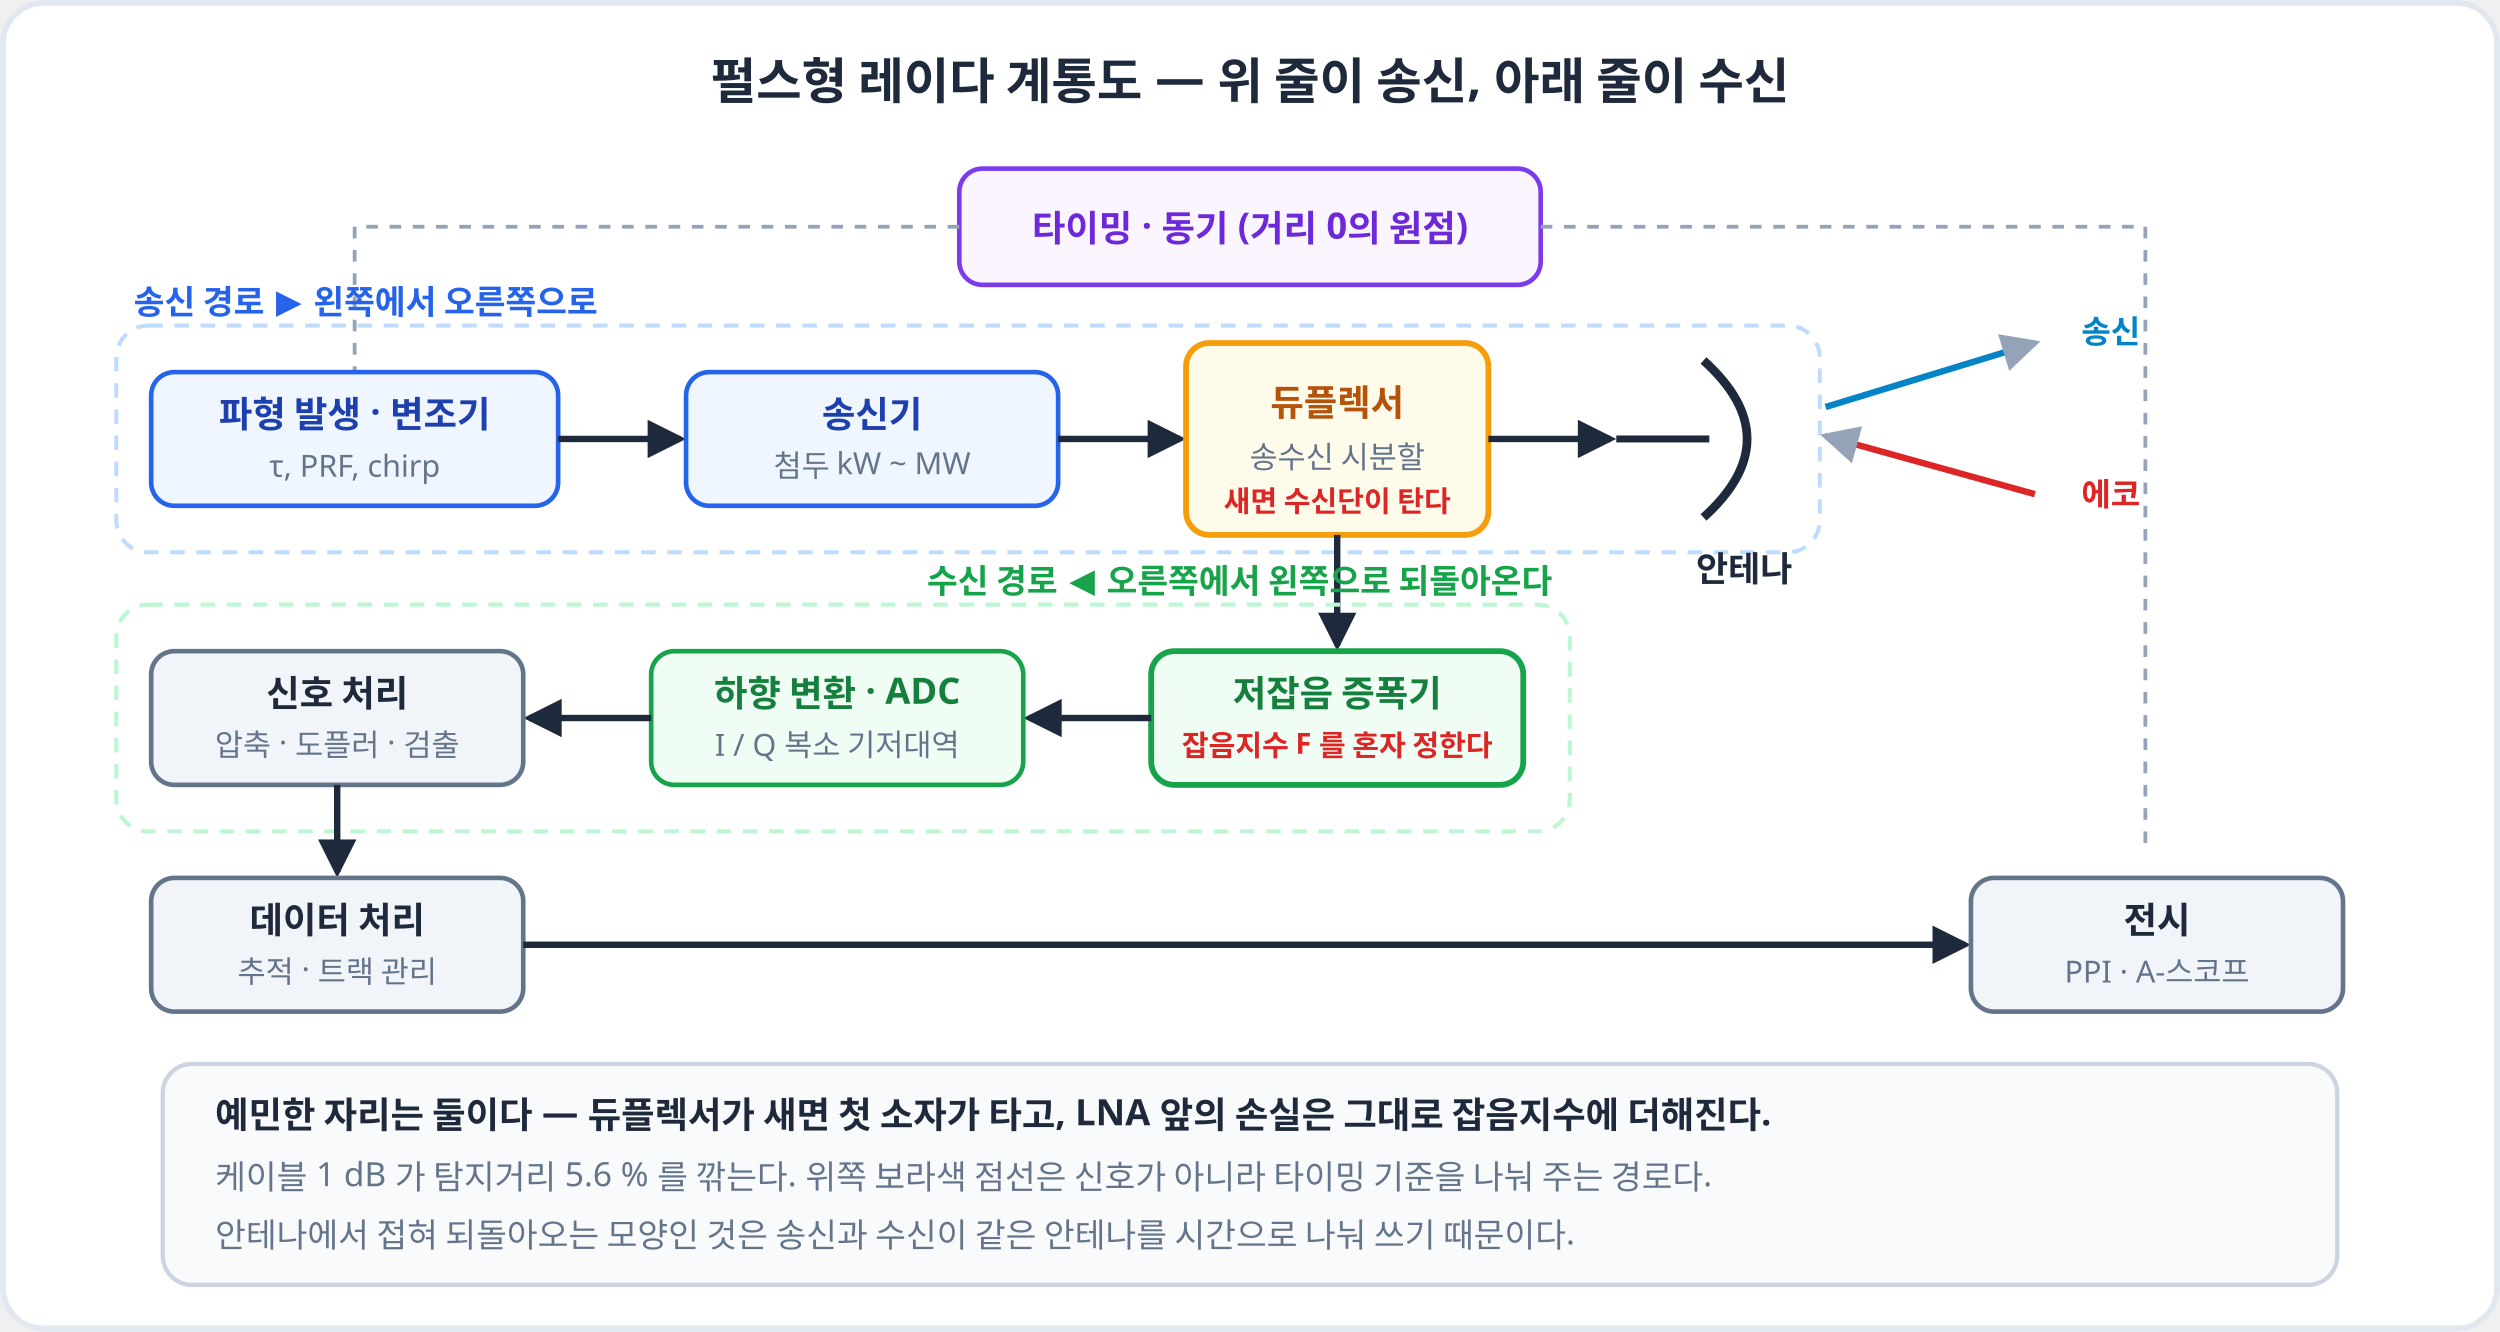
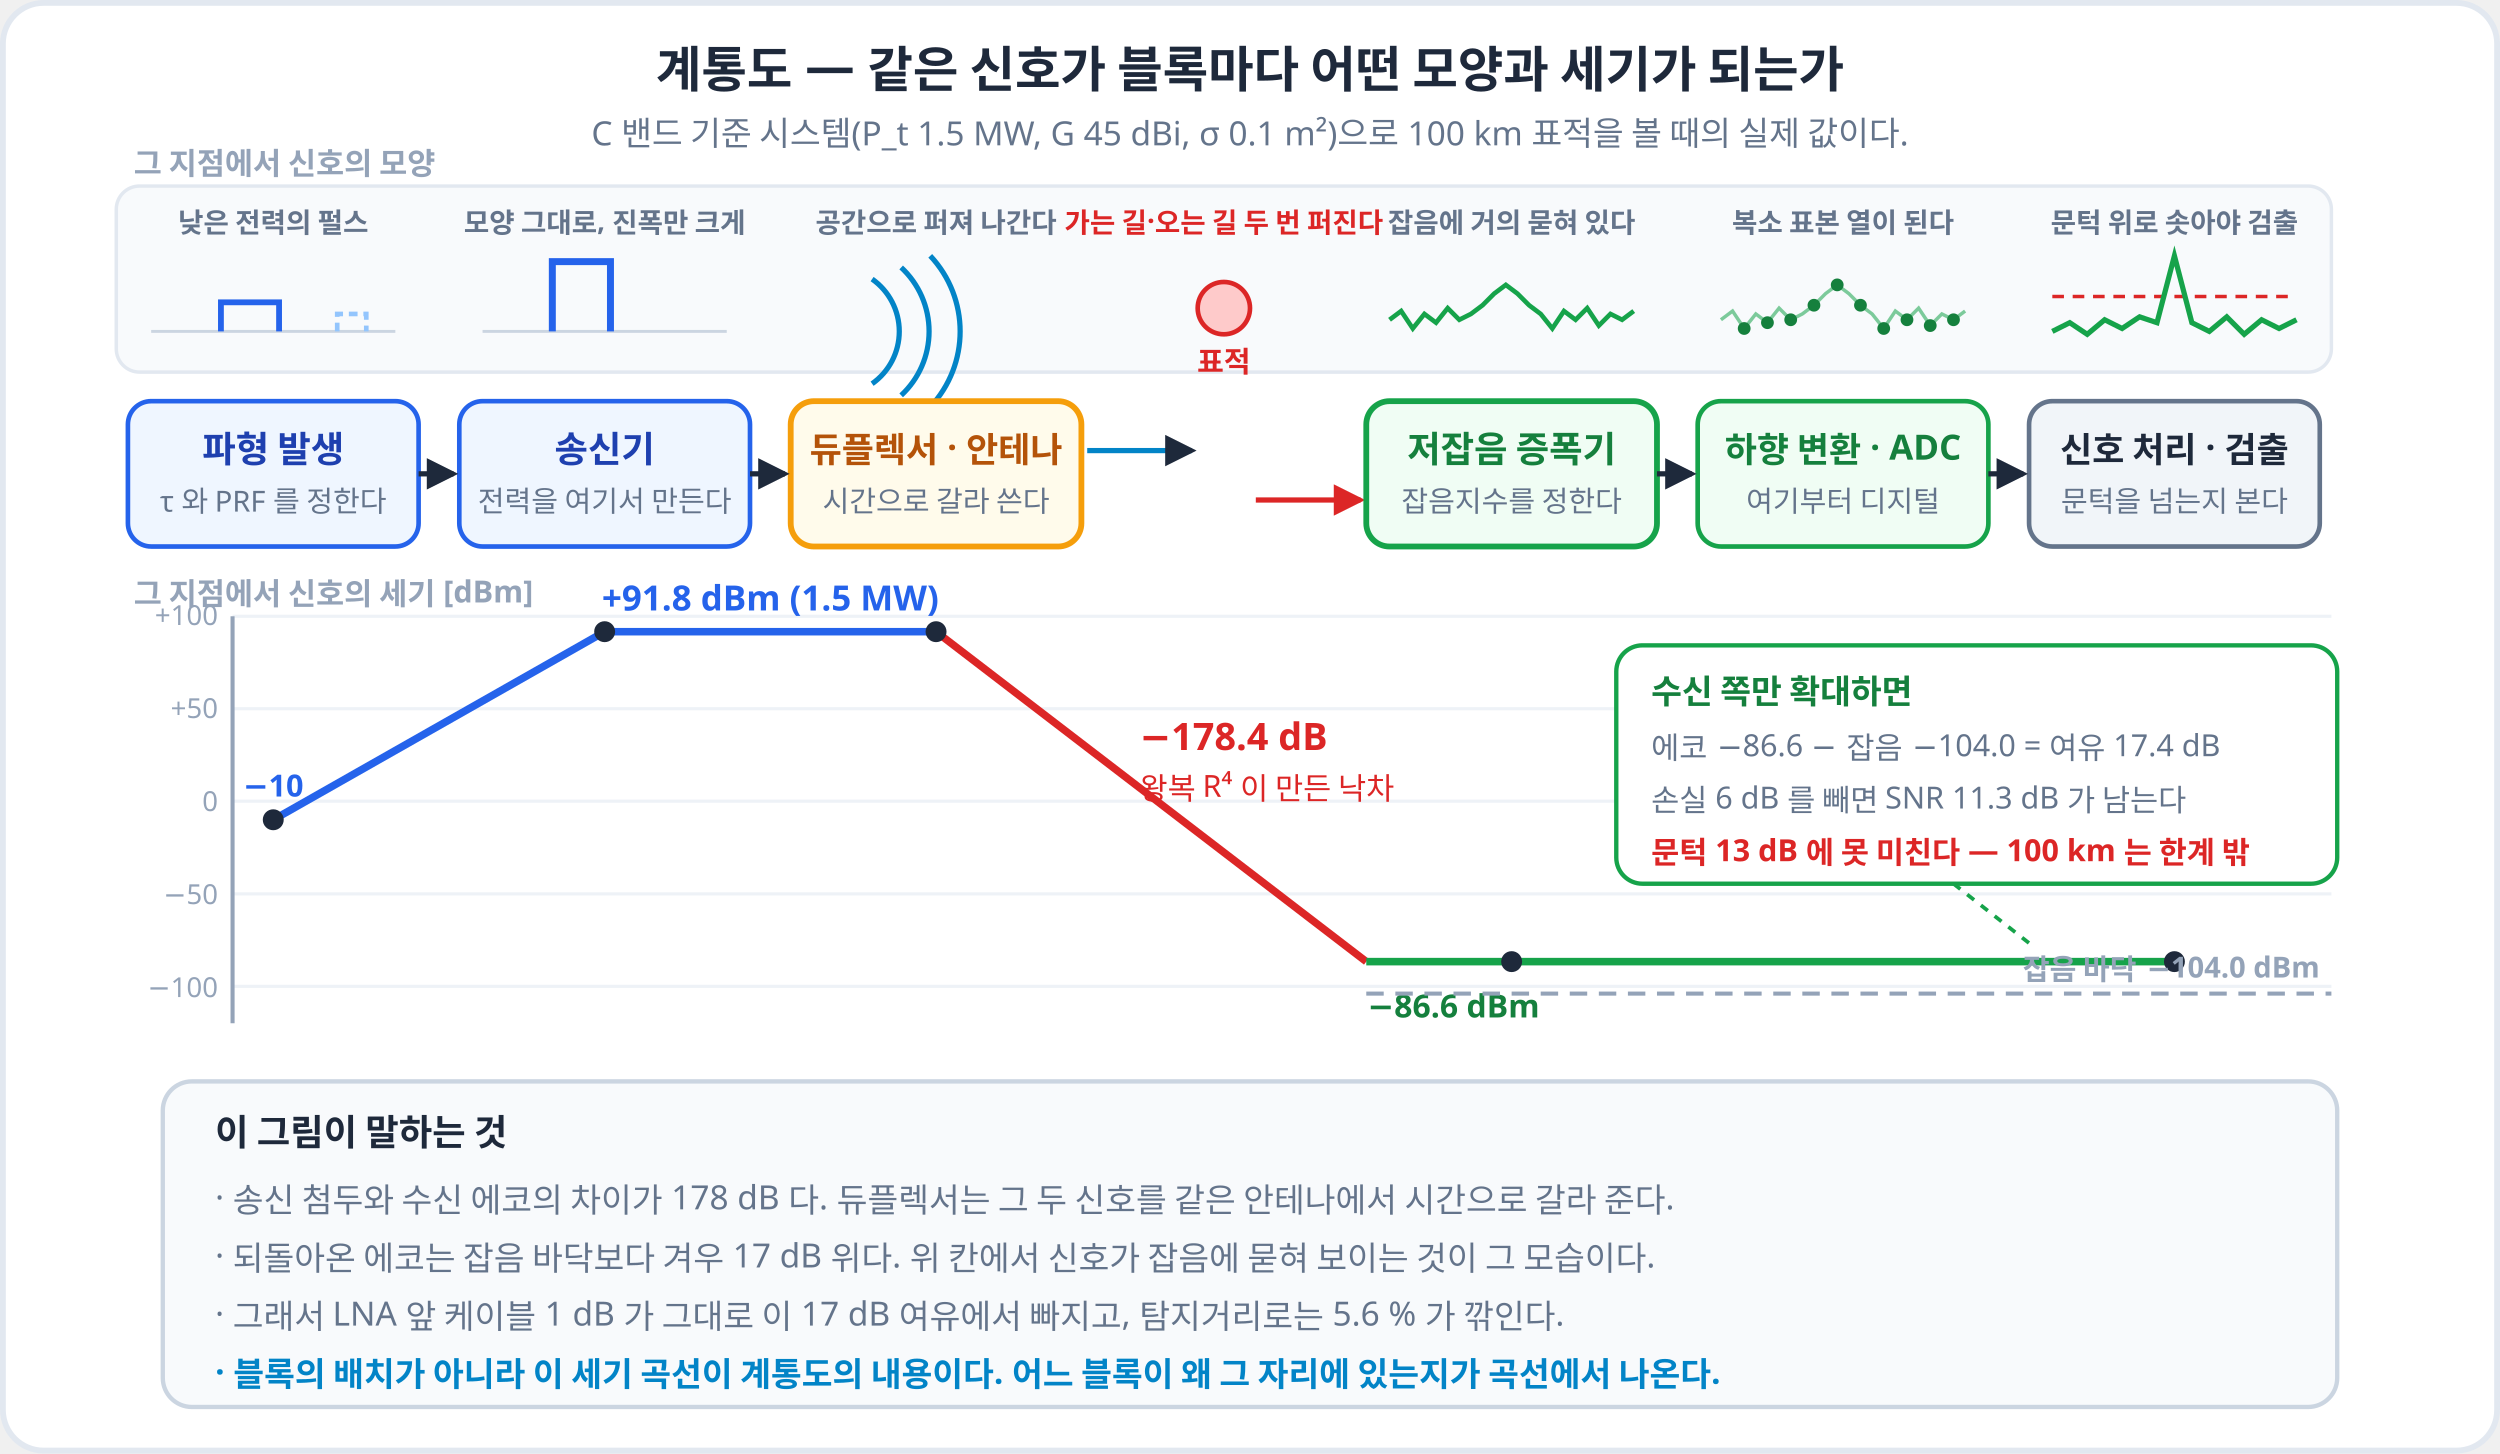
- <svg xmlns="http://www.w3.org/2000/svg" viewBox="0 0 860 458" font-family="Segoe UI, Malgun Gothic, Apple SD Gothic Neo, sans-serif">
+ <svg xmlns="http://www.w3.org/2000/svg" viewBox="0 0 860 500" font-family="Segoe UI, Malgun Gothic, Apple SD Gothic Neo, sans-serif">
  <defs>
    <marker id="b-dark" viewBox="0 0 10 10" refX="8.5" refY="5" markerWidth="6" markerHeight="6" orient="auto-start-reverse">
      <path d="M0,0 L10,5 L0,10 z" fill="#1e293b" />
    </marker>
-     <marker id="b-mute" viewBox="0 0 10 10" refX="8.5" refY="5" markerWidth="6" markerHeight="6" orient="auto-start-reverse">
-       <path d="M0,0 L10,5 L0,10 z" fill="#94a3b8" />
+     <marker id="b-red" viewBox="0 0 10 10" refX="8.5" refY="5" markerWidth="6" markerHeight="6" orient="auto-start-reverse">
+       <path d="M0,0 L10,5 L0,10 z" fill="#dc2626" />
    </marker>
  </defs>
-   <rect x="1" y="1" width="858" height="456" rx="14" fill="#ffffff" stroke="#e2e8f0" stroke-width="2" />
-   <text x="430" y="34" font-size="17" fill="#1e293b" text-anchor="middle" font-weight="700">펄스형 레이다 계통도 — 위 줄이 송신, 아래 줄이 수신</text>
-   <rect x="330" y="58" width="200" height="40" rx="8" fill="#faf5ff" stroke="#7c3aed" stroke-width="1.6" />
-   <text x="430" y="83" font-size="12.5" fill="#6d28d9" text-anchor="middle" font-weight="700">타이밍 · 동기 (거리 0의 원점)</text>
-   <g stroke="#94a3b8" stroke-width="1.3" stroke-dasharray="4 4">
-     <line x1="330" y1="78" x2="122" y2="78" />
-     <line x1="122" y1="78" x2="122" y2="128" />
-     <line x1="530" y1="78" x2="738" y2="78" />
-     <line x1="738" y1="78" x2="738" y2="290" />
+   <rect x="1" y="1" width="858" height="498" rx="14" fill="#ffffff" stroke="#e2e8f0" stroke-width="2" />
+   <text x="430" y="30" font-size="17" fill="#1e293b" text-anchor="middle" font-weight="700">계통도 — 같은 신호가 블록마다 어떤 모양과 세기가 되는가</text>
+   <text x="430" y="50" font-size="11.5" fill="#64748b" text-anchor="middle" font-weight="400">C 밴드 기준 시스템(P_t 1.5 MW, G 45 dBi, σ 0.1 m²)으로 100 km 표적을 볼 때의 실제 값이다.</text>
+   <rect x="40" y="64" width="762" height="64" rx="8" fill="#f8fafc" stroke="#e2e8f0" stroke-width="1.2" />
+   <text x="46" y="60" font-size="10.5" fill="#94a3b8" text-anchor="start" font-weight="700">그 지점에서 신호의 모양</text>
+   <text x="94" y="80" font-size="9.5" fill="#64748b" text-anchor="middle" font-weight="700">낮은 전력의 펄스</text>
+   <line x1="52" y1="114" x2="136" y2="114" stroke="#cbd5e1" stroke-width="1" />
+   <path d="M76,114 L76,104 L96,104 L96,114" fill="none" stroke="#2563eb" stroke-width="2" />
+   <path d="M116,114 L116,108 L126,108 L126,114" fill="none" stroke="#93c5fd" stroke-width="1.6" stroke-dasharray="3 2" />
+   <text x="208" y="80" font-size="9.5" fill="#64748b" text-anchor="middle" font-weight="700">모양 그대로, 진폭만 크게</text>
+   <line x1="166" y1="114" x2="250" y2="114" stroke="#cbd5e1" stroke-width="1" />
+   <path d="M190,114 L190,90 L210,90 L210,114" fill="none" stroke="#2563eb" stroke-width="2.4" />
+   <text x="322" y="80" font-size="9.5" fill="#64748b" text-anchor="middle" font-weight="700">공간으로 퍼져 나간다</text>
+   <g fill="none" stroke="#0284c7" stroke-width="1.8">
+     <path d="M300,96 A22,22 0 0 1 300,132" />
+     <path d="M310,92 A30,30 0 0 1 310,136" />
+     <path d="M320,88 A38,38 0 0 1 320,140" />
  </g>
-   <rect x="40" y="112" width="586" height="78" rx="11" fill="none" stroke="#bfdbfe" stroke-width="1.4" stroke-dasharray="5 4" />
-   <text x="46" y="108" font-size="11.5" fill="#2563eb" text-anchor="start" font-weight="700">송신 경로  ▶  왼쪽에서 오른쪽으로</text>
-   <rect x="52" y="128" width="140" height="46" rx="8" fill="#eff6ff" stroke="#2563eb" stroke-width="1.6" />
-   <text x="122" y="147" font-size="12.5" fill="#1e40af" text-anchor="middle" font-weight="700">파형 발생 · 변조기</text>
-   <text x="122" y="164" font-size="10.5" fill="#64748b" text-anchor="middle" font-weight="400">τ, PRF, chirp</text>
-   <line x1="192" y1="151" x2="234" y2="151" stroke="#1e293b" stroke-width="2.2" marker-end="url(#b-dark)" />
-   <rect x="236" y="128" width="128" height="46" rx="8" fill="#eff6ff" stroke="#2563eb" stroke-width="1.6" />
-   <text x="300" y="147" font-size="12.5" fill="#1e40af" text-anchor="middle" font-weight="700">송신기</text>
-   <text x="300" y="164" font-size="10.5" fill="#64748b" text-anchor="middle" font-weight="400">첨두 kW ~ MW</text>
-   <line x1="364" y1="151" x2="406" y2="151" stroke="#1e293b" stroke-width="2.2" marker-end="url(#b-dark)" />
-   <rect x="408" y="118" width="104" height="66" rx="8" fill="#fffbeb" stroke="#f59e0b" stroke-width="2" />
-   <text x="460" y="143" font-size="12.5" fill="#b45309" text-anchor="middle" font-weight="700">듀플렉서</text>
-   <text x="460" y="161" font-size="10.5" fill="#64748b" text-anchor="middle" font-weight="400">송수신 시분할</text>
-   <text x="460" y="176" font-size="10" fill="#dc2626" text-anchor="middle" font-weight="700">새면 수신단이 탄다</text>
-   <line x1="512" y1="151" x2="554" y2="151" stroke="#1e293b" stroke-width="2.2" marker-end="url(#b-dark)" />
-   <path d="M586,124 Q616,151 586,178" fill="none" stroke="#1e293b" stroke-width="3" />
-   <line x1="556" y1="151" x2="588" y2="151" stroke="#1e293b" stroke-width="2.4" />
-   <text x="600" y="200" font-size="12" fill="#1e293b" text-anchor="middle" font-weight="700">안테나</text>
-   <line x1="628" y1="140" x2="700" y2="118" stroke="#0284c7" stroke-width="2.2" marker-end="url(#b-mute)" />
-   <line x1="700" y1="170" x2="628" y2="150" stroke="#dc2626" stroke-width="2.2" marker-end="url(#b-mute)" />
-   <text x="716" y="118" font-size="11" fill="#0284c7" text-anchor="start" font-weight="700">송신</text>
-   <text x="716" y="174" font-size="11" fill="#dc2626" text-anchor="start" font-weight="700">에코</text>
-   <line x1="460" y1="184" x2="460" y2="222" stroke="#1e293b" stroke-width="2.2" marker-end="url(#b-dark)" />
-   <rect x="40" y="208" width="500" height="78" rx="11" fill="none" stroke="#bbf7d0" stroke-width="1.4" stroke-dasharray="5 4" />
-   <text x="534" y="204" font-size="11.5" fill="#16a34a" text-anchor="end" font-weight="700">수신 경로  ◀  오른쪽에서 왼쪽으로 되돌아온다</text>
-   <rect x="396" y="224" width="128" height="46" rx="8" fill="#f0fdf4" stroke="#16a34a" stroke-width="2" />
-   <text x="460" y="243" font-size="12.5" fill="#15803d" text-anchor="middle" font-weight="700">저잡음 증폭기</text>
-   <text x="460" y="260" font-size="10" fill="#dc2626" text-anchor="middle" font-weight="700">잡음지수 F 를 혼자 정한다</text>
-   <line x1="396" y1="247" x2="354" y2="247" stroke="#1e293b" stroke-width="2.2" marker-end="url(#b-dark)" />
-   <rect x="224" y="224" width="128" height="46" rx="8" fill="#f0fdf4" stroke="#16a34a" stroke-width="1.6" />
-   <text x="288" y="243" font-size="12.5" fill="#15803d" text-anchor="middle" font-weight="700">하향 변환 · ADC</text>
-   <text x="288" y="260" font-size="10.5" fill="#64748b" text-anchor="middle" font-weight="400">I / Q 복소 기저대역</text>
-   <line x1="224" y1="247" x2="182" y2="247" stroke="#1e293b" stroke-width="2.2" marker-end="url(#b-dark)" />
-   <rect x="52" y="224" width="128" height="46" rx="8" fill="#f1f5f9" stroke="#64748b" stroke-width="1.6" />
-   <text x="116" y="243" font-size="12.5" fill="#1e293b" text-anchor="middle" font-weight="700">신호 처리</text>
-   <text x="116" y="260" font-size="10.5" fill="#64748b" text-anchor="middle" font-weight="400">압축 · 도플러 · 검출</text>
-   <line x1="116" y1="270" x2="116" y2="300" stroke="#1e293b" stroke-width="2.2" marker-end="url(#b-dark)" />
-   <rect x="52" y="302" width="128" height="46" rx="8" fill="#f1f5f9" stroke="#64748b" stroke-width="1.6" />
-   <text x="116" y="321" font-size="12.5" fill="#1e293b" text-anchor="middle" font-weight="700">데이터 처리</text>
-   <text x="116" y="338" font-size="10.5" fill="#64748b" text-anchor="middle" font-weight="400">추적 · 트랙 관리</text>
-   <line x1="180" y1="325" x2="676" y2="325" stroke="#1e293b" stroke-width="2.2" marker-end="url(#b-dark)" />
-   <rect x="678" y="302" width="128" height="46" rx="8" fill="#f1f5f9" stroke="#64748b" stroke-width="1.6" />
-   <text x="742" y="321" font-size="12.5" fill="#1e293b" text-anchor="middle" font-weight="700">전시</text>
-   <text x="742" y="338" font-size="10.5" fill="#64748b" text-anchor="middle" font-weight="400">PPI · A-스코프</text>
-   <rect x="56" y="366" width="748" height="76" rx="10" fill="#f8fafc" stroke="#cbd5e1" stroke-width="1.5" />
-   <text x="74" y="388" font-size="12.5" fill="#1e293b" text-anchor="start" font-weight="700">예민한 자리는 둘이다 — 듀플렉서가 새면 첫 소자가 타고, LNA 앞의 손실은 그대로 잡음지수에 더해진다.</text>
-   <text x="74" y="409" font-size="11.5" fill="#64748b" text-anchor="start" font-weight="400">케이블 1 dB 가 탐지거리 5.6 % 를 깎는다. 위쪽 보라색 점선은 신호가 아니라 타이밍 기준을 나눠 주는 경로다.</text>
-   <text x="74" y="429" font-size="11.5" fill="#64748b" text-anchor="start" font-weight="400">안테나에서 접혀 되돌아오는 모양인 것은 송신과 수신이 같은 안테나를 시간으로 나눠 쓰기 때문이다.</text>
+   <text x="421" y="80" font-size="9.5" fill="#dc2626" text-anchor="middle" font-weight="700">가는 길·오는 길 두 번 퍼진다</text>
+   <circle cx="421" cy="106" r="9" fill="#fecaca" stroke="#dc2626" stroke-width="1.6" />
+   <text x="421" y="128" font-size="10" fill="#dc2626" text-anchor="middle" font-weight="700">표적</text>
+   <text x="520" y="80" font-size="9.5" fill="#64748b" text-anchor="middle" font-weight="700">잡음에 거의 묻혀 있다</text>
+   <polyline points="478,110 482,107 486,113 490,108 494,111 498,106 502,110 506,108 510,105 514,101 518,98 522,101 526,105 530,108 534,113 538,107 542,110 546,106 550,112 554,108 558,110 562,107" fill="none" stroke="#16a34a" stroke-width="1.6" />
+   <text x="634" y="80" font-size="9.5" fill="#64748b" text-anchor="middle" font-weight="700">복소 표본 열이 된다</text>
+   <polyline points="592,110 596,107 600,113 604,108 608,111 612,106 616,110 620,108 624,105 628,101 632,98 636,101 640,105 644,108 648,113 652,107 656,110 660,106 664,112 668,108 672,110 676,107" fill="none" stroke="#16a34a" stroke-width="1.2" opacity="0.55" />
+   <g fill="#15803d">
+     <circle cx="600" cy="113" r="2.2" />
+     <circle cx="608" cy="111" r="2.2" />
+     <circle cx="616" cy="110" r="2.2" />
+     <circle cx="624" cy="105" r="2.2" />
+     <circle cx="632" cy="98" r="2.2" />
+     <circle cx="640" cy="105" r="2.2" />
+     <circle cx="648" cy="113" r="2.2" />
+     <circle cx="656" cy="110" r="2.2" />
+     <circle cx="664" cy="112" r="2.2" />
+     <circle cx="672" cy="110" r="2.2" />
+   </g>
+   <text x="748" y="80" font-size="9.5" fill="#64748b" text-anchor="middle" font-weight="700">문턱 위로 솟아야 검출</text>
+   <line x1="706" y1="102" x2="790" y2="102" stroke="#dc2626" stroke-width="1.2" stroke-dasharray="4 3" />
+   <polyline points="706,114 712,111 718,115 724,110 730,113 736,109 742,111 748,88 754,111 760,114 766,109 772,115 778,110 784,113 790,110" fill="none" stroke="#16a34a" stroke-width="1.8" />
+   <rect x="44" y="138" width="100" height="50" rx="8" fill="#eff6ff" stroke="#2563eb" stroke-width="1.6" />
+   <text x="94" y="159" font-size="12.5" fill="#1e40af" text-anchor="middle" font-weight="700">파형 발생</text>
+   <text x="94" y="176" font-size="10" fill="#64748b" text-anchor="middle" font-weight="400">τ 와 PRF 를 정한다</text>
+   <rect x="158" y="138" width="100" height="50" rx="8" fill="#eff6ff" stroke="#2563eb" stroke-width="1.6" />
+   <text x="208" y="159" font-size="12.5" fill="#1e40af" text-anchor="middle" font-weight="700">송신기</text>
+   <text x="208" y="176" font-size="10" fill="#64748b" text-anchor="middle" font-weight="400">전력을 여기서 만든다</text>
+   <rect x="272" y="138" width="100" height="50" rx="8" fill="#fffbeb" stroke="#f59e0b" stroke-width="2" />
+   <text x="322" y="159" font-size="12" fill="#b45309" text-anchor="middle" font-weight="700">듀플렉서 · 안테나</text>
+   <text x="322" y="176" font-size="10" fill="#64748b" text-anchor="middle" font-weight="400">시간으로 갈라 쓴다</text>
+   <line x1="144" y1="163" x2="156" y2="163" stroke="#1e293b" stroke-width="1.8" marker-end="url(#b-dark)" />
+   <line x1="258" y1="163" x2="270" y2="163" stroke="#1e293b" stroke-width="1.8" marker-end="url(#b-dark)" />
+   <line x1="374" y1="155" x2="410" y2="155" stroke="#0284c7" stroke-width="1.8" marker-end="url(#b-dark)" />
+   <line x1="432" y1="172" x2="468" y2="172" stroke="#dc2626" stroke-width="1.8" marker-end="url(#b-red)" />
+   <rect x="470" y="138" width="100" height="50" rx="8" fill="#f0fdf4" stroke="#16a34a" stroke-width="2" />
+   <text x="520" y="159" font-size="12.5" fill="#15803d" text-anchor="middle" font-weight="700">저잡음 증폭기</text>
+   <text x="520" y="176" font-size="10" fill="#64748b" text-anchor="middle" font-weight="400">잡음지수를 정한다</text>
+   <rect x="584" y="138" width="100" height="50" rx="8" fill="#f0fdf4" stroke="#16a34a" stroke-width="1.6" />
+   <text x="634" y="159" font-size="12" fill="#15803d" text-anchor="middle" font-weight="700">하향 변환 · ADC</text>
+   <text x="634" y="176" font-size="10" fill="#64748b" text-anchor="middle" font-weight="400">여기부터 디지털</text>
+   <rect x="698" y="138" width="100" height="50" rx="8" fill="#f1f5f9" stroke="#64748b" stroke-width="1.6" />
+   <text x="748" y="159" font-size="12" fill="#1e293b" text-anchor="middle" font-weight="700">신호 처리 · 검출</text>
+   <text x="748" y="176" font-size="10" fill="#64748b" text-anchor="middle" font-weight="400">문턱을 넘는지 본다</text>
+   <line x1="570" y1="163" x2="582" y2="163" stroke="#1e293b" stroke-width="1.8" marker-end="url(#b-dark)" />
+   <line x1="684" y1="163" x2="696" y2="163" stroke="#1e293b" stroke-width="1.8" marker-end="url(#b-dark)" />
+   <text x="46" y="208" font-size="10.5" fill="#94a3b8" text-anchor="start" font-weight="700">그 지점에서 신호의 세기 [dBm]</text>
+   <g stroke="#eef2f7" stroke-width="1.1">
+     <line x1="80" y1="212" x2="802" y2="212" />
+     <line x1="80" y1="243.8" x2="802" y2="243.8" />
+     <line x1="80" y1="275.6" x2="802" y2="275.6" />
+     <line x1="80" y1="307.5" x2="802" y2="307.5" />
+     <line x1="80" y1="339.3" x2="802" y2="339.3" />
+   </g>
+   <line x1="80" y1="212" x2="80" y2="352" stroke="#94a3b8" stroke-width="1.4" />
+   <g font-size="9.5" fill="#94a3b8" text-anchor="end">
+     <text x="75" y="215">+100</text>
+     <text x="75" y="247">+50</text>
+     <text x="75" y="279">0</text>
+     <text x="75" y="311">−50</text>
+     <text x="75" y="343">−100</text>
+   </g>
+   <polyline points="94,282 208,217.3 322,217.3" fill="none" stroke="#2563eb" stroke-width="2.6" />
+   <line x1="322" y1="217.3" x2="470" y2="330.8" stroke="#dc2626" stroke-width="2.6" />
+   <polyline points="470,330.8 520,330.8 634,330.8 748,330.8" fill="none" stroke="#16a34a" stroke-width="2.6" />
+   <g fill="#1e293b">
+     <circle cx="94" cy="282" r="3.6" />
+     <circle cx="208" cy="217.3" r="3.6" />
+     <circle cx="322" cy="217.3" r="3.6" />
+     <circle cx="520" cy="330.8" r="3.6" />
+     <circle cx="748" cy="330.8" r="3.6" />
+   </g>
+   <text x="94" y="274" font-size="10.5" fill="#2563eb" text-anchor="middle" font-weight="700">−10</text>
+   <text x="265" y="210" font-size="12" fill="#2563eb" text-anchor="middle" font-weight="700">+91.8 dBm (1.5 MW)</text>
+   <text x="392" y="258" font-size="13" fill="#dc2626" text-anchor="start" font-weight="700">−178.4 dB</text>
+   <text x="392" y="275" font-size="10.5" fill="#dc2626" text-anchor="start" font-weight="400">왕복 R⁴ 이 만든 낙차</text>
+   <text x="500" y="350" font-size="11" fill="#15803d" text-anchor="middle" font-weight="700">−86.6 dBm</text>
+   <line x1="470" y1="341.8" x2="802" y2="341.8" stroke="#94a3b8" stroke-width="1.4" stroke-dasharray="6 4" />
+   <text x="798" y="337" font-size="10" fill="#94a3b8" text-anchor="end" font-weight="700">잡음 바닥 −104.0 dBm</text>
+   <rect x="556" y="222" width="248" height="82" rx="9" fill="#ffffff" stroke="#16a34a" stroke-width="1.5" />
+   <text x="568" y="242" font-size="11.5" fill="#15803d" text-anchor="start" font-weight="700">수신 쪽만 확대하면</text>
+   <text x="568" y="261" font-size="10.5" fill="#64748b" text-anchor="start" font-weight="400">에코 −86.6 − 잡음 −104.0 = 여유 17.4 dB</text>
+   <text x="568" y="279" font-size="10.5" fill="#64748b" text-anchor="start" font-weight="400">손실 6 dB 를 빼면 SNR 11.3 dB 가 남는다</text>
+   <text x="568" y="297" font-size="10.5" fill="#dc2626" text-anchor="start" font-weight="700">문턱 13 dB 에 못 미친다 — 100 km 는 한계 밖</text>
+   <line x1="672" y1="304" x2="700" y2="326" stroke="#16a34a" stroke-width="1.3" stroke-dasharray="3 3" />
+   <rect x="56" y="372" width="748" height="112" rx="10" fill="#f8fafc" stroke="#cbd5e1" stroke-width="1.5" />
+   <text x="74" y="394" font-size="12.5" fill="#1e293b" text-anchor="start" font-weight="700">이 그림이 말하는 것</text>
+   <text x="74" y="416" font-size="11.5" fill="#64748b" text-anchor="start" font-weight="400">· 송신 첨두와 수신 에코의 차이가 178 dB 다. 듀플렉서는 그 두 신호를 같은 안테나에서 시간으로 갈라 준다.</text>
+   <text x="74" y="436" font-size="11.5" fill="#64748b" text-anchor="start" font-weight="400">· 되돌아온 에코는 잡음 바닥보다 겨우 17 dB 위다. 위 칸에서 신호가 잡음에 묻혀 보이는 것이 그 모습이다.</text>
+   <text x="74" y="456" font-size="11.5" fill="#64748b" text-anchor="start" font-weight="400">· 그래서 LNA 앞 케이블 1 dB 가 그대로 이 17 dB 여유에서 빠지고, 탐지거리로는 5.6 % 가 깎인다.</text>
+   <text x="74" y="476" font-size="11.5" fill="#0284c7" text-anchor="start" font-weight="700">· 블록의 배치가 아니라 이 세기 곡선이 계통도의 내용이다. 어느 블록이 왜 그 자리에 있는지가 곡선에서 나온다.</text>
</svg>
